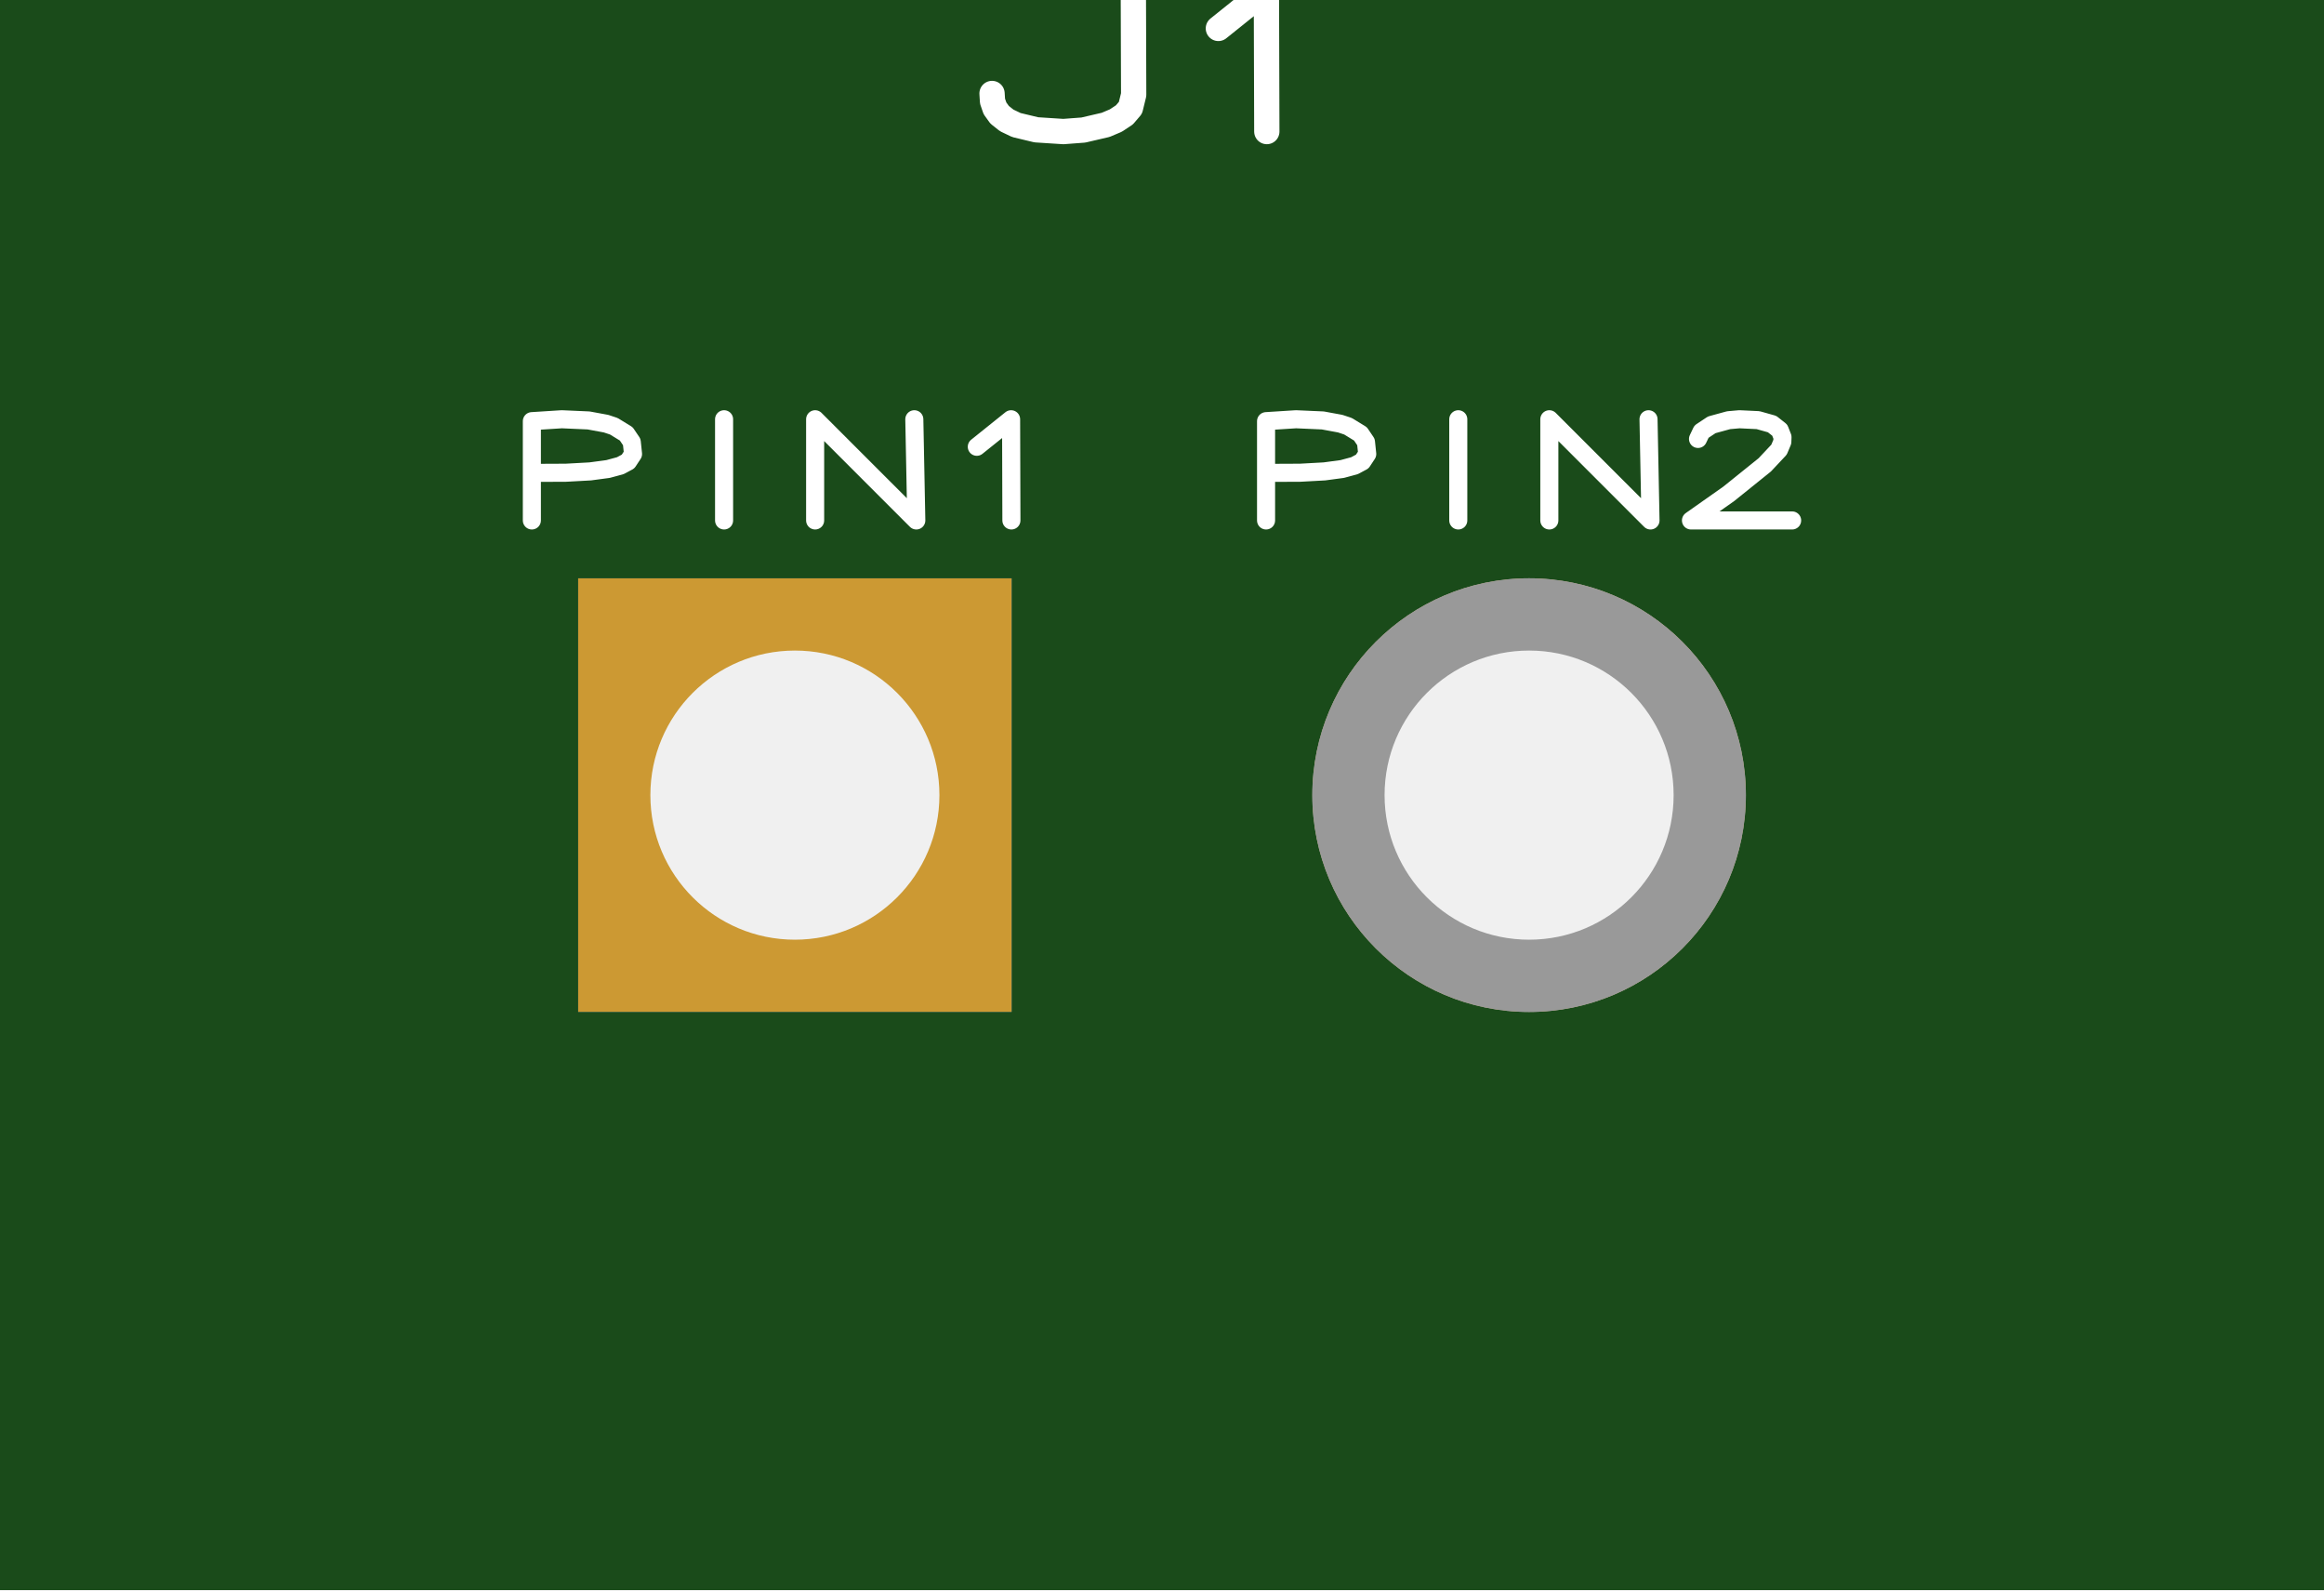
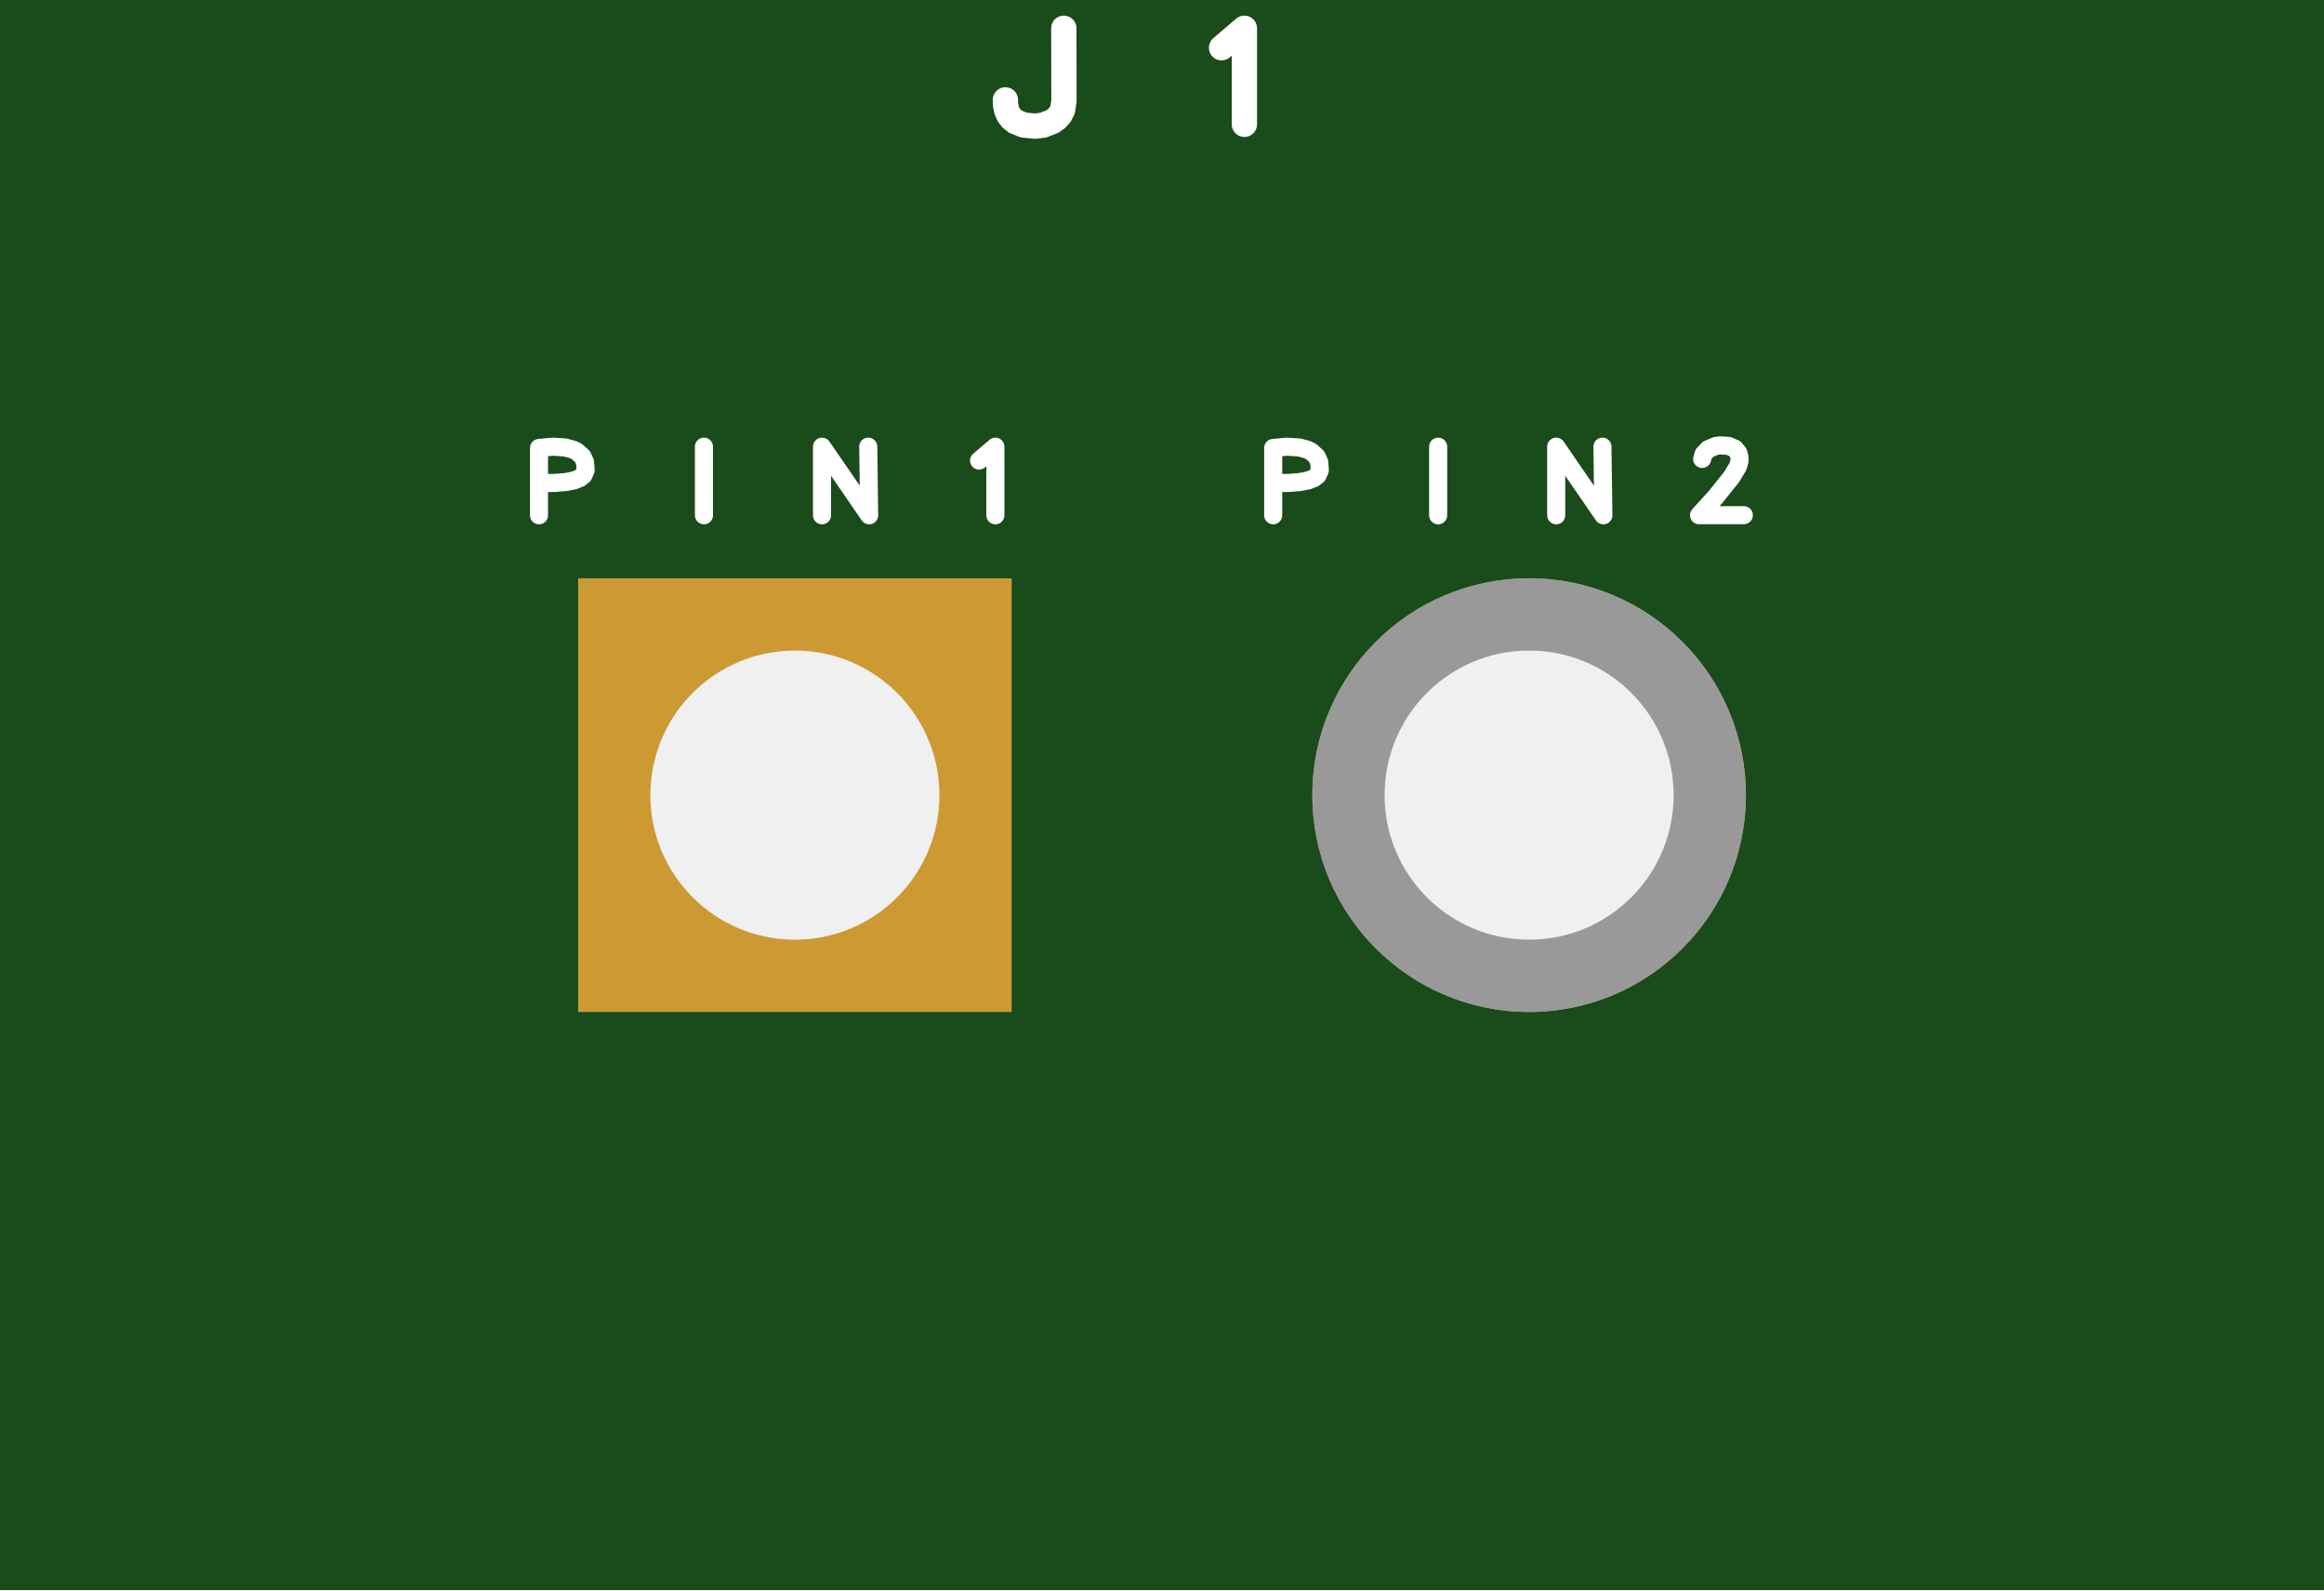
- <svg xmlns="http://www.w3.org/2000/svg" xmlns:xlink="http://www.w3.org/1999/xlink" version="1.1" stroke-linecap="round" stroke-linejoin="round" stroke-width="0" fill-rule="evenodd" clip-rule="evenodd" id="aYJSkLoKkpmN_top" viewBox="-4020 -2750 8040 5500" width="8.04mm" height="5.5mm">
+ <svg xmlns="http://www.w3.org/2000/svg" xmlns:xlink="http://www.w3.org/1999/xlink" version="1.1" stroke-linecap="round" stroke-linejoin="round" stroke-width="0" fill-rule="evenodd" clip-rule="evenodd" id="aEb_udzO0r-X_top" viewBox="-4020 -2750 8040 5500" width="8.04mm" height="5.5mm">
  <defs>
-     <style>.aYJSkLoKkpmN_fr4 {color: #666666;}
- .aYJSkLoKkpmN_cu {color: #cccccc;}
- .aYJSkLoKkpmN_cf {color: #cc9933;}
- .aYJSkLoKkpmN_sm {color: #004200; opacity: 0.749;}
- .aYJSkLoKkpmN_ss {color: #ffffff;}
- .aYJSkLoKkpmN_sp {color: #999999;}
- .aYJSkLoKkpmN_out {color: #000000;}</style>
-     <rect x="-750" y="-750" width="1500" height="1500" id="GMDkazUywPOk_pad-10" />
-     <circle cx="0" cy="0" r="750" id="GMDkazUywPOk_pad-12" />
-     <rect x="-750" y="-750" width="1500" height="1500" id="NS6iWYOaHstF_pad-10" />
-     <circle cx="0" cy="0" r="750" id="NS6iWYOaHstF_pad-12" />
-     <circle cx="0" cy="0" r="750" id="ifezUL1NW9Gn_pad-12" />
-     <circle cx="0" cy="0" r="500" id="hP2NPyuIPIM3_pad-10" />
-     <g id="aYJSkLoKkpmN_top_copper">
-       <use xlink:href="#GMDkazUywPOk_pad-10" x="-1270" y="0" />
-       <use xlink:href="#GMDkazUywPOk_pad-12" x="1270" y="0" />
+     <style>.aEb_udzO0r-X_fr4 {color: #666666;}
+ .aEb_udzO0r-X_cu {color: #cccccc;}
+ .aEb_udzO0r-X_cf {color: #cc9933;}
+ .aEb_udzO0r-X_sm {color: #004200; opacity: 0.749;}
+ .aEb_udzO0r-X_ss {color: #ffffff;}
+ .aEb_udzO0r-X_sp {color: #999999;}
+ .aEb_udzO0r-X_out {color: #000000;}</style>
+     <rect x="-750" y="-750" width="1500" height="1500" id="TCfwznSAEo3l_pad-10" />
+     <circle cx="0" cy="0" r="750" id="TCfwznSAEo3l_pad-12" />
+     <rect x="-750" y="-750" width="1500" height="1500" id="E4OOvwr7FeMj_pad-10" />
+     <circle cx="0" cy="0" r="750" id="E4OOvwr7FeMj_pad-12" />
+     <circle cx="0" cy="0" r="750" id="ENCC_DAQgqGe_pad-12" />
+     <circle cx="0" cy="0" r="500" id="plF8TEIqutzg_pad-10" />
+     <g id="aEb_udzO0r-X_top_copper">
+       <use xlink:href="#TCfwznSAEo3l_pad-10" x="-1270" y="0" />
+       <use xlink:href="#TCfwznSAEo3l_pad-12" x="1270" y="0" />
    </g>
-     <g id="aYJSkLoKkpmN_top_silkscreen">
-       <path d="M -2180 950 -2180 1293.395 -2076.366 1300 -1983.656 1295.872 -1923.375 1284.761 -1896.421 1275.781 -1853.432 1249.442 -1834.326 1221.153 -1830 1179.796 -1847.131 1153.795 -1873.867 1139.423 -1916.502 1127.9 -1978.158 1119.636 -2061.96 1115.044 -2171.032 1114.533 M -1515 1300 -1515 950 M -1200 950 -1200 1300 -850 950 -856.869 1300 M -640.7 1204.8 -522.05 1300 -521 950" fill="none" stroke-width="62.5" />
-       <path d="M 360 950 360 1293.395 463.634 1300 556.344 1295.872 616.625 1284.761 643.579 1275.781 686.568 1249.442 705.674 1221.153 710 1179.796 692.869 1153.795 666.133 1139.423 623.498 1127.9 561.842 1119.636 478.04 1115.044 368.968 1114.533 M 1025 1300 1025 950 M 1340 950 1340 1300 1690 950 1683.131 1300 M 1854.358 1231.885 1866.378 1257.15 1901.902 1280.712 1960.12 1296.691 1997.487 1300 2062.134 1296.95 2110.628 1283.308 2137.147 1262.386 2146.672 1238.074 2146.04 1221.903 2134.657 1194.833 2085.252 1142.203 1960.828 1042.085 1830 950 2180 950" fill="none" stroke-width="62.5" />
-       <path d="M -99.154 2785 -98 2422.576 -109.077 2377.22 -130.089 2352.675 -159.551 2333.155 -194.823 2318.205 -272.244 2300.194 -341.243 2295 -434.767 2301.027 -503.711 2317.564 -537.249 2333.585 -561.708 2353.012 -577.828 2375.34 -586.346 2400.063 -588 2426.674 M 195.02 2651.72 361.13 2785 362.6 2295" fill="none" stroke-width="87.5" />
+     <g id="aEb_udzO0r-X_top_silkscreen">
+       <path d="M -2155.305 967.861 -2155.305 1200.674 -2107.536 1205.151 -2064.803 1202.352 -2037.016 1194.82 -2024.592 1188.732 -2004.777 1170.875 -1995.971 1151.695 -1993.976 1123.656 -2001.873 1106.028 -2014.197 1096.285 -2033.848 1088.472 -2062.269 1082.87 -2100.895 1079.756 -2151.171 1079.41 M -1584.641 1205.151 -1584.641 967.861 M -1176.245 967.861 -1176.245 1205.151 -1013.037 967.861 -1016.239 1205.151 M -632.851 1157.043 -576.431 1205.151 -576.431 967.862" fill="none" stroke-width="62.5" />
+       <path d="M 384.695 967.861 384.695 1200.674 432.464 1205.151 475.197 1202.352 502.984 1194.82 515.408 1188.732 535.223 1170.875 544.029 1151.695 546.024 1123.656 538.127 1106.028 525.803 1096.285 506.152 1088.472 477.731 1082.87 439.105 1079.756 388.829 1079.41 M 955.359 1205.151 955.359 967.861 M 1363.755 967.861 1363.755 1205.151 1526.963 967.861 1523.761 1205.151 M 1868.643 1162.758 1873.967 1180.197 1889.7 1196.462 1915.483 1207.492 1932.031 1209.765 1960.662 1207.67 1982.139 1198.253 1993.884 1183.812 1998.102 1167.03 1997.822 1155.868 1992.781 1137.183 1970.9 1100.854 1915.797 1031.747 1857.857 968.184 2012.862 968.184" fill="none" stroke-width="62.5" />
+       <path d="M -339.649 2652.212 -339.171 2401.725 -343.751 2370.378 -352.441 2353.413 -364.627 2339.923 -379.213 2329.59 -411.234 2317.142 -439.771 2313.552 -478.449 2317.717 -506.964 2329.147 -520.835 2340.22 -530.95 2353.647 -537.617 2369.079 -541.14 2386.166 -541.823 2404.558 M 206.009 2584.86 284.997 2652.212 284.997 2320.007" fill="none" stroke-width="87.5" />
    </g>
-     <g id="aYJSkLoKkpmN_top_soldermask">
-       <use xlink:href="#NS6iWYOaHstF_pad-10" x="-1270" y="0" />
-       <use xlink:href="#NS6iWYOaHstF_pad-12" x="1270" y="0" />
+     <g id="aEb_udzO0r-X_top_soldermask">
+       <use xlink:href="#E4OOvwr7FeMj_pad-10" x="-1270" y="0" />
+       <use xlink:href="#E4OOvwr7FeMj_pad-12" x="1270" y="0" />
    </g>
-     <g id="aYJSkLoKkpmN_top_solderpaste">
-       <use xlink:href="#ifezUL1NW9Gn_pad-12" x="1270" y="0" />
+     <g id="aEb_udzO0r-X_top_solderpaste">
+       <use xlink:href="#ENCC_DAQgqGe_pad-12" x="1270" y="0" />
    </g>
-     <g id="aYJSkLoKkpmN_top_drill1">
-       <use xlink:href="#hP2NPyuIPIM3_pad-10" x="-1270" y="0" />
-       <use xlink:href="#hP2NPyuIPIM3_pad-10" x="1270" y="0" />
+     <g id="aEb_udzO0r-X_top_drill1">
+       <use xlink:href="#plF8TEIqutzg_pad-10" x="-1270" y="0" />
+       <use xlink:href="#plF8TEIqutzg_pad-10" x="1270" y="0" />
    </g>
-     <clipPath id="aYJSkLoKkpmN_top_outline">
+     <clipPath id="aEb_udzO0r-X_top_outline">
      <path d="M -4020 -2750 4020 -2750 4020 2750 -4020 2750 -4020 -2750" fill="none" stroke-width="50" />
    </clipPath>
-     <mask id="aYJSkLoKkpmN_top_mech-mask">
+     <mask id="aEb_udzO0r-X_top_mech-mask">
      <g fill="#000" stroke="#000">
        <rect x="-4020" y="-2750" width="8040" height="5500" fill="#fff" />
-         <use xlink:href="#aYJSkLoKkpmN_top_drill1" />
+         <use xlink:href="#aEb_udzO0r-X_top_drill1" />
      </g>
    </mask>
-     <mask id="aYJSkLoKkpmN_top_cf-mask">
+     <mask id="aEb_udzO0r-X_top_cf-mask">
      <g fill="#fff" stroke="#fff">
-         <use xlink:href="#aYJSkLoKkpmN_top_soldermask" />
+         <use xlink:href="#aEb_udzO0r-X_top_soldermask" />
      </g>
    </mask>
-     <mask id="aYJSkLoKkpmN_top_sm-mask">
+     <mask id="aEb_udzO0r-X_top_sm-mask">
      <g fill="#000" stroke="#000">
        <rect x="-4020" y="-2750" width="8040" height="5500" fill="#fff" />
-         <use xlink:href="#aYJSkLoKkpmN_top_soldermask" />
+         <use xlink:href="#aEb_udzO0r-X_top_soldermask" />
      </g>
    </mask>
  </defs>
  <g transform="translate(0,0) scale(1,-1)">
-     <g mask="url(#aYJSkLoKkpmN_top_mech-mask)" clip-path="url(#aYJSkLoKkpmN_top_outline)">
-       <rect x="-4020" y="-2750" width="8040" height="5500" fill="currentColor" class="aYJSkLoKkpmN_fr4" />
-       <use xlink:href="#aYJSkLoKkpmN_top_copper" fill="currentColor" stroke="currentColor" class="aYJSkLoKkpmN_cu" />
-       <use xlink:href="#aYJSkLoKkpmN_top_copper" fill="currentColor" stroke="currentColor" class="aYJSkLoKkpmN_cf" mask="url(#aYJSkLoKkpmN_top_cf-mask)" />
-       <g mask="url(#aYJSkLoKkpmN_top_sm-mask)">
-         <rect x="-4020" y="-2750" width="8040" height="5500" fill="currentColor" class="aYJSkLoKkpmN_sm" />
-         <use xlink:href="#aYJSkLoKkpmN_top_silkscreen" fill="currentColor" stroke="currentColor" class="aYJSkLoKkpmN_ss" />
+     <g mask="url(#aEb_udzO0r-X_top_mech-mask)" clip-path="url(#aEb_udzO0r-X_top_outline)">
+       <rect x="-4020" y="-2750" width="8040" height="5500" fill="currentColor" class="aEb_udzO0r-X_fr4" />
+       <use xlink:href="#aEb_udzO0r-X_top_copper" fill="currentColor" stroke="currentColor" class="aEb_udzO0r-X_cu" />
+       <use xlink:href="#aEb_udzO0r-X_top_copper" fill="currentColor" stroke="currentColor" class="aEb_udzO0r-X_cf" mask="url(#aEb_udzO0r-X_top_cf-mask)" />
+       <g mask="url(#aEb_udzO0r-X_top_sm-mask)">
+         <rect x="-4020" y="-2750" width="8040" height="5500" fill="currentColor" class="aEb_udzO0r-X_sm" />
+         <use xlink:href="#aEb_udzO0r-X_top_silkscreen" fill="currentColor" stroke="currentColor" class="aEb_udzO0r-X_ss" />
      </g>
-       <use xlink:href="#aYJSkLoKkpmN_top_solderpaste" fill="currentColor" stroke="currentColor" class="aYJSkLoKkpmN_sp" />
+       <use xlink:href="#aEb_udzO0r-X_top_solderpaste" fill="currentColor" stroke="currentColor" class="aEb_udzO0r-X_sp" />
    </g>
  </g>
</svg>
